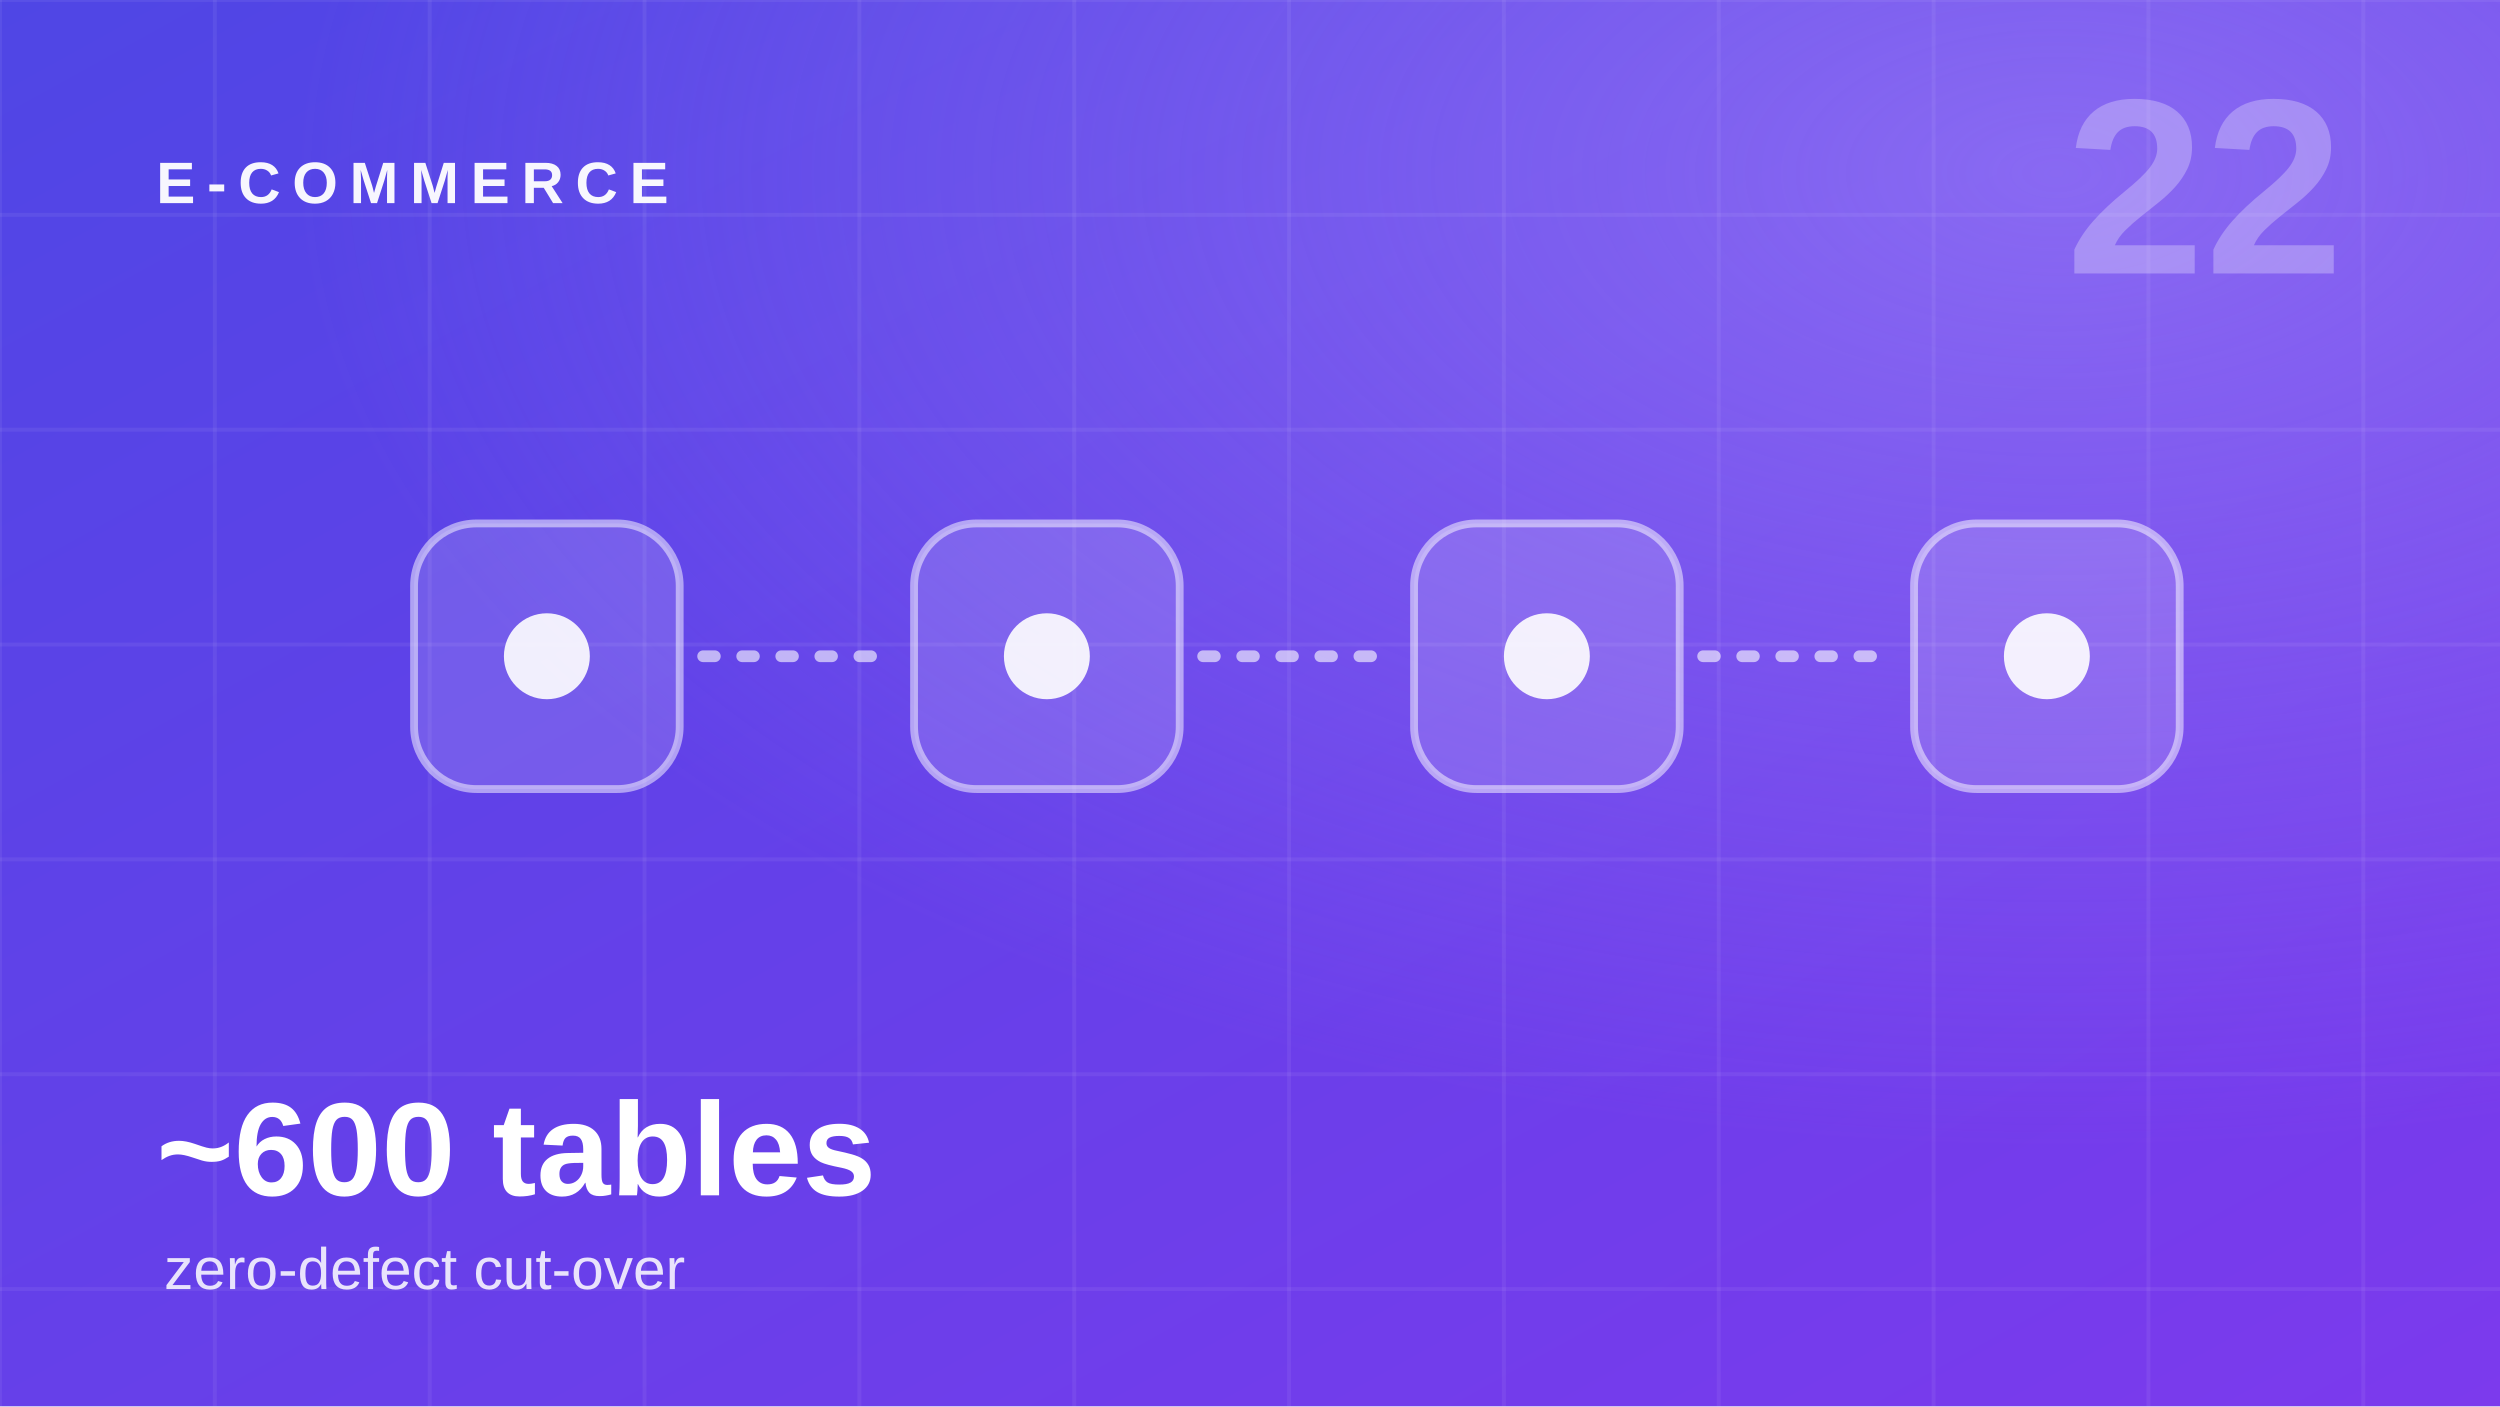
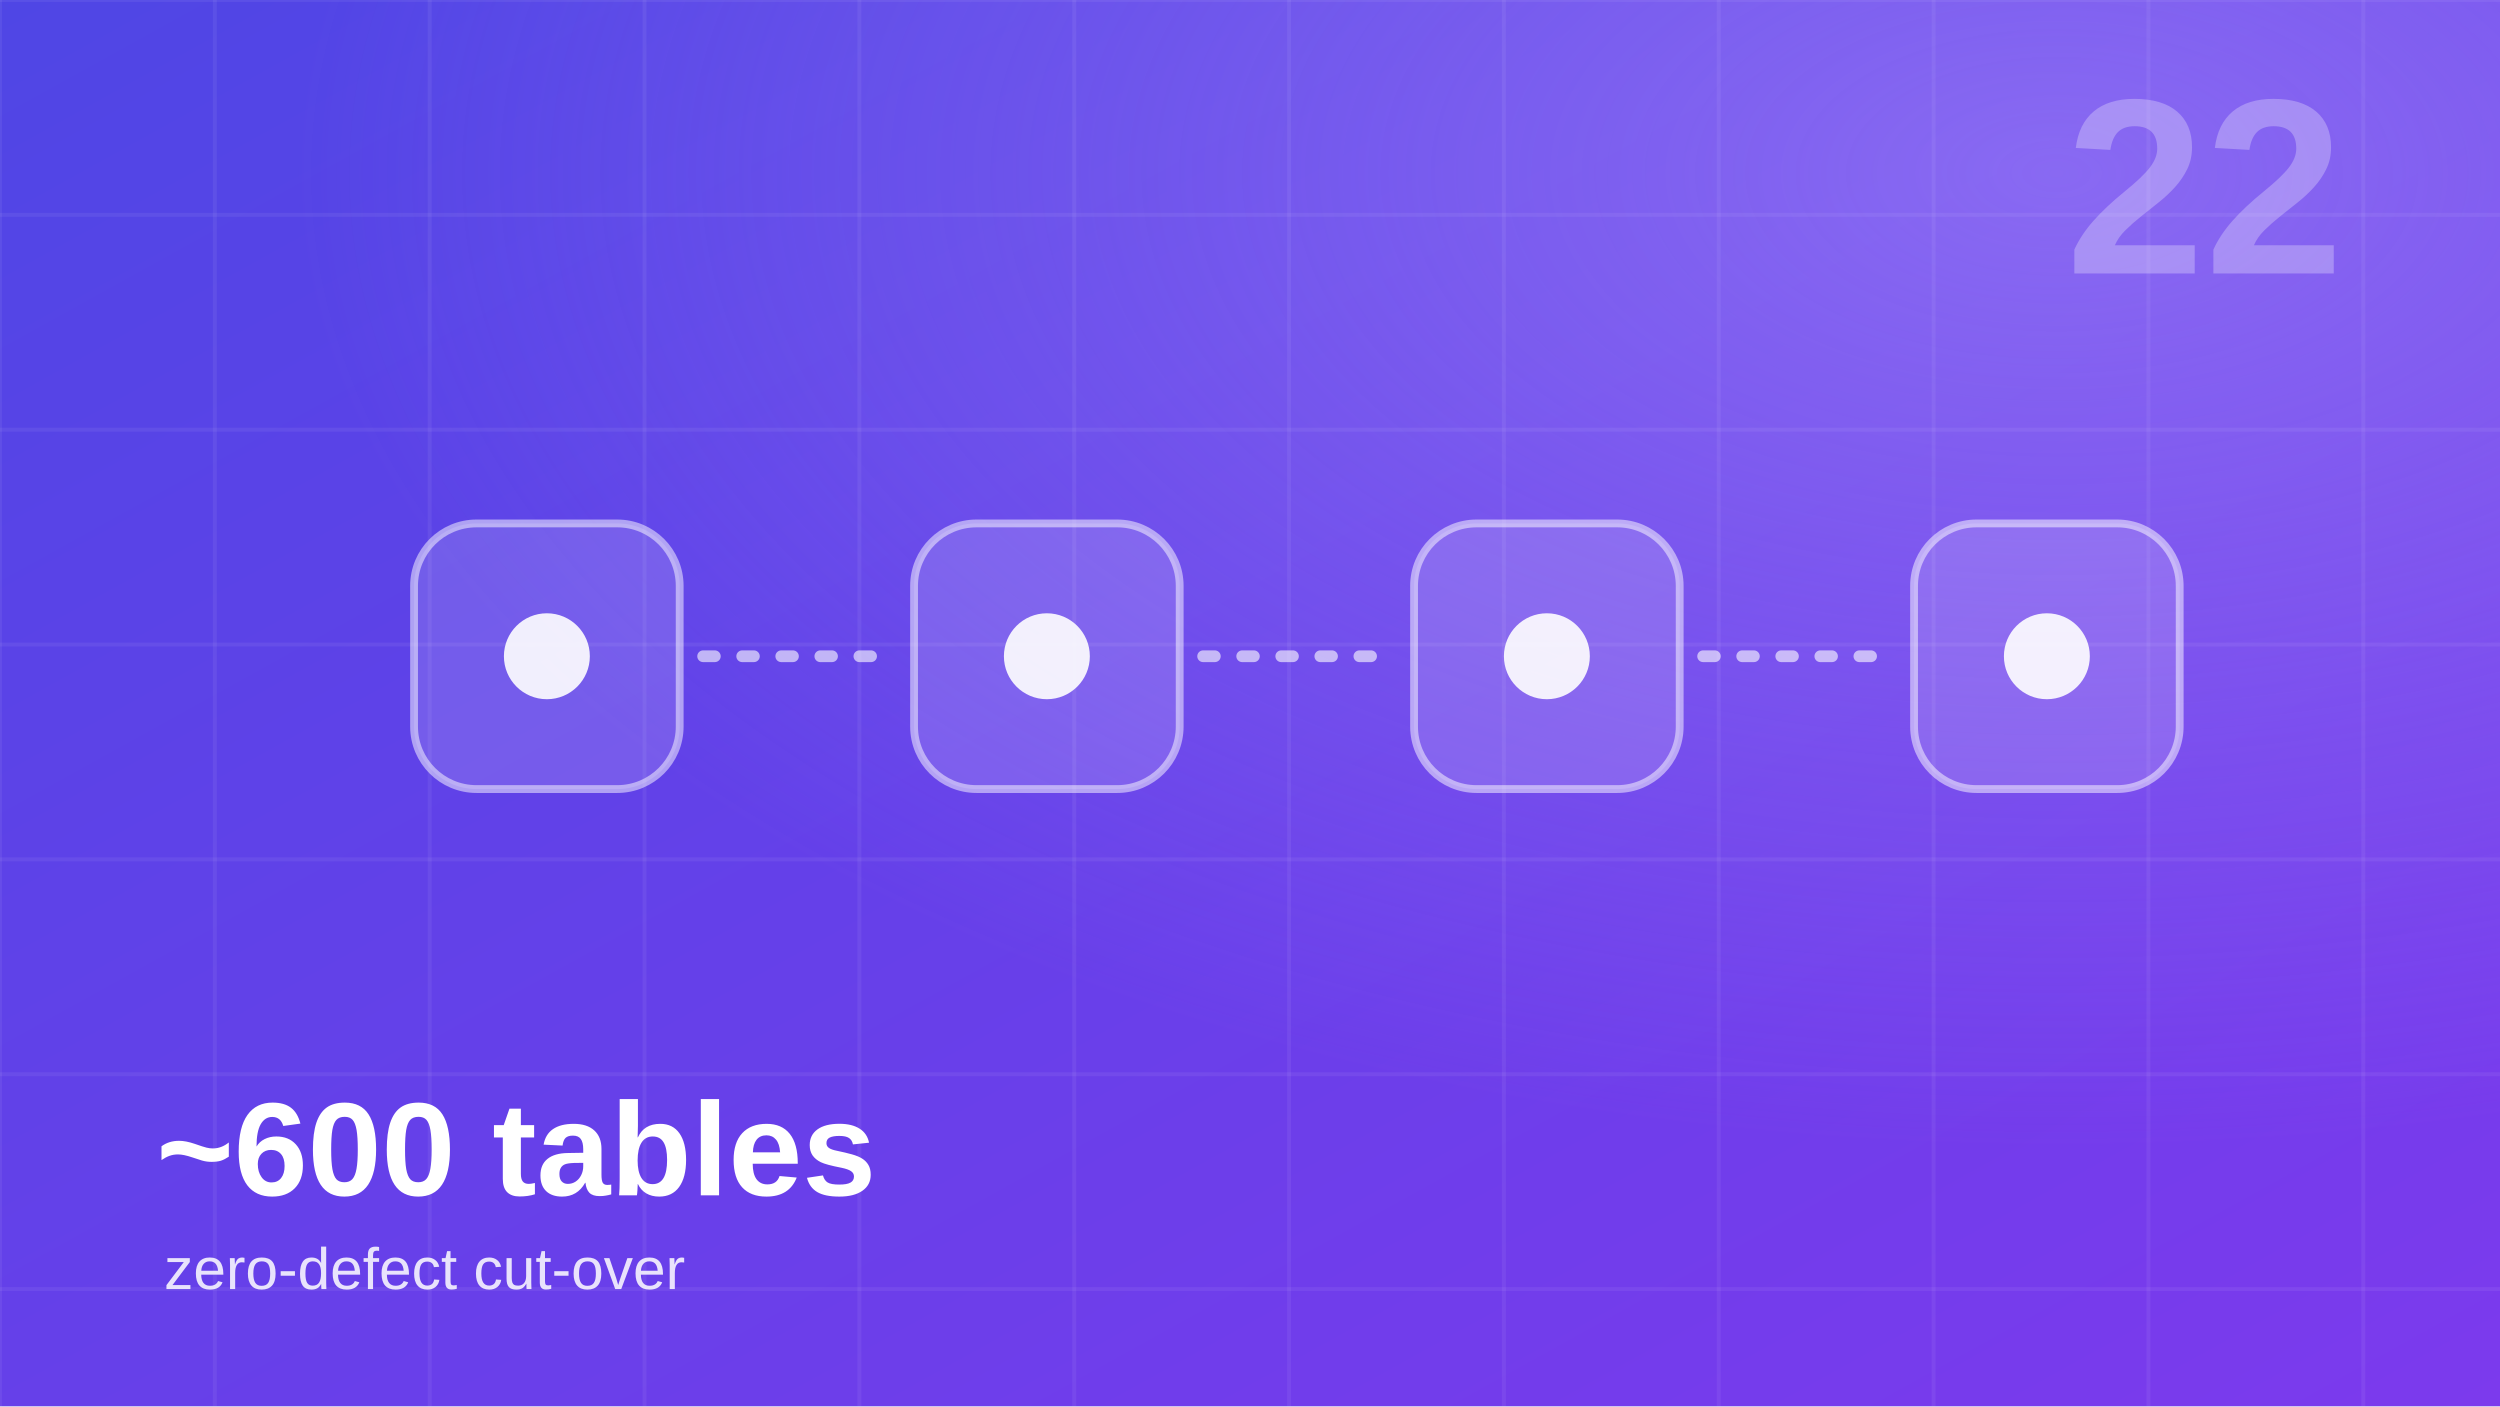
<svg xmlns="http://www.w3.org/2000/svg" viewBox="0 0 640 360" width="640" height="360" font-family="Poppins, Segoe UI, Arial, sans-serif">
  <defs>
    <linearGradient id="g" x1="0" y1="0" x2="1" y2="1">
      <stop offset="0" stop-color="#4f46e5" />
      <stop offset="1" stop-color="#7c3aed" />
    </linearGradient>
    <radialGradient id="glow" cx="0.82" cy="0.12" r="0.7">
      <stop offset="0" stop-color="#a78bfa" stop-opacity="0.55" />
      <stop offset="1" stop-color="#a78bfa" stop-opacity="0" />
    </radialGradient>
  </defs>
  <rect width="640" height="360" fill="url(#g)" />
  <rect width="640" height="360" fill="url(#glow)" />
  <g stroke="#fff" stroke-opacity="0.06" stroke-width="1">
    <line x1="0" y1="0" x2="0" y2="360" />
    <line x1="55" y1="0" x2="55" y2="360" />
    <line x1="110" y1="0" x2="110" y2="360" />
    <line x1="165" y1="0" x2="165" y2="360" />
    <line x1="220" y1="0" x2="220" y2="360" />
    <line x1="275" y1="0" x2="275" y2="360" />
    <line x1="330" y1="0" x2="330" y2="360" />
    <line x1="385" y1="0" x2="385" y2="360" />
    <line x1="440" y1="0" x2="440" y2="360" />
    <line x1="495" y1="0" x2="495" y2="360" />
    <line x1="550" y1="0" x2="550" y2="360" />
    <line x1="605" y1="0" x2="605" y2="360" />
    <line x1="0" y1="0" x2="640" y2="0" />
    <line x1="0" y1="55" x2="640" y2="55" />
    <line x1="0" y1="110" x2="640" y2="110" />
    <line x1="0" y1="165" x2="640" y2="165" />
    <line x1="0" y1="220" x2="640" y2="220" />
    <line x1="0" y1="275" x2="640" y2="275" />
    <line x1="0" y1="330" x2="640" y2="330" />
  </g>
  <rect x="106" y="134" width="68" height="68" rx="16" fill="#fff" fill-opacity="0.14" stroke="#fff" stroke-opacity="0.5" stroke-width="2" />
  <circle cx="140" cy="168" r="11" fill="#fff" fill-opacity="0.9" />
  <path d="M180 168 H228" stroke="#fff" stroke-opacity="0.6" stroke-width="3" stroke-dasharray="3 7" stroke-linecap="round" />
  <rect x="234" y="134" width="68" height="68" rx="16" fill="#fff" fill-opacity="0.14" stroke="#fff" stroke-opacity="0.5" stroke-width="2" />
  <circle cx="268" cy="168" r="11" fill="#fff" fill-opacity="0.9" />
  <path d="M308 168 H356" stroke="#fff" stroke-opacity="0.6" stroke-width="3" stroke-dasharray="3 7" stroke-linecap="round" />
  <rect x="362" y="134" width="68" height="68" rx="16" fill="#fff" fill-opacity="0.14" stroke="#fff" stroke-opacity="0.5" stroke-width="2" />
  <circle cx="396" cy="168" r="11" fill="#fff" fill-opacity="0.9" />
  <path d="M436 168 H484" stroke="#fff" stroke-opacity="0.6" stroke-width="3" stroke-dasharray="3 7" stroke-linecap="round" />
  <rect x="490" y="134" width="68" height="68" rx="16" fill="#fff" fill-opacity="0.14" stroke="#fff" stroke-opacity="0.5" stroke-width="2" />
  <circle cx="524" cy="168" r="11" fill="#fff" fill-opacity="0.9" />
-   <text x="40" y="52" fill="#fff" fill-opacity="0.95" font-size="15" font-weight="700" letter-spacing="3">E-COMMERCE</text>
  <text x="600" y="70" fill="#fff" fill-opacity="0.28" font-size="64" font-weight="800" text-anchor="end">22</text>
  <text x="40" y="306" fill="#fff" font-size="34" font-weight="800">~600 tables</text>
  <text x="42" y="330" fill="#fff" fill-opacity="0.85" font-size="15" font-weight="500">zero-defect cut-over</text>
</svg>
